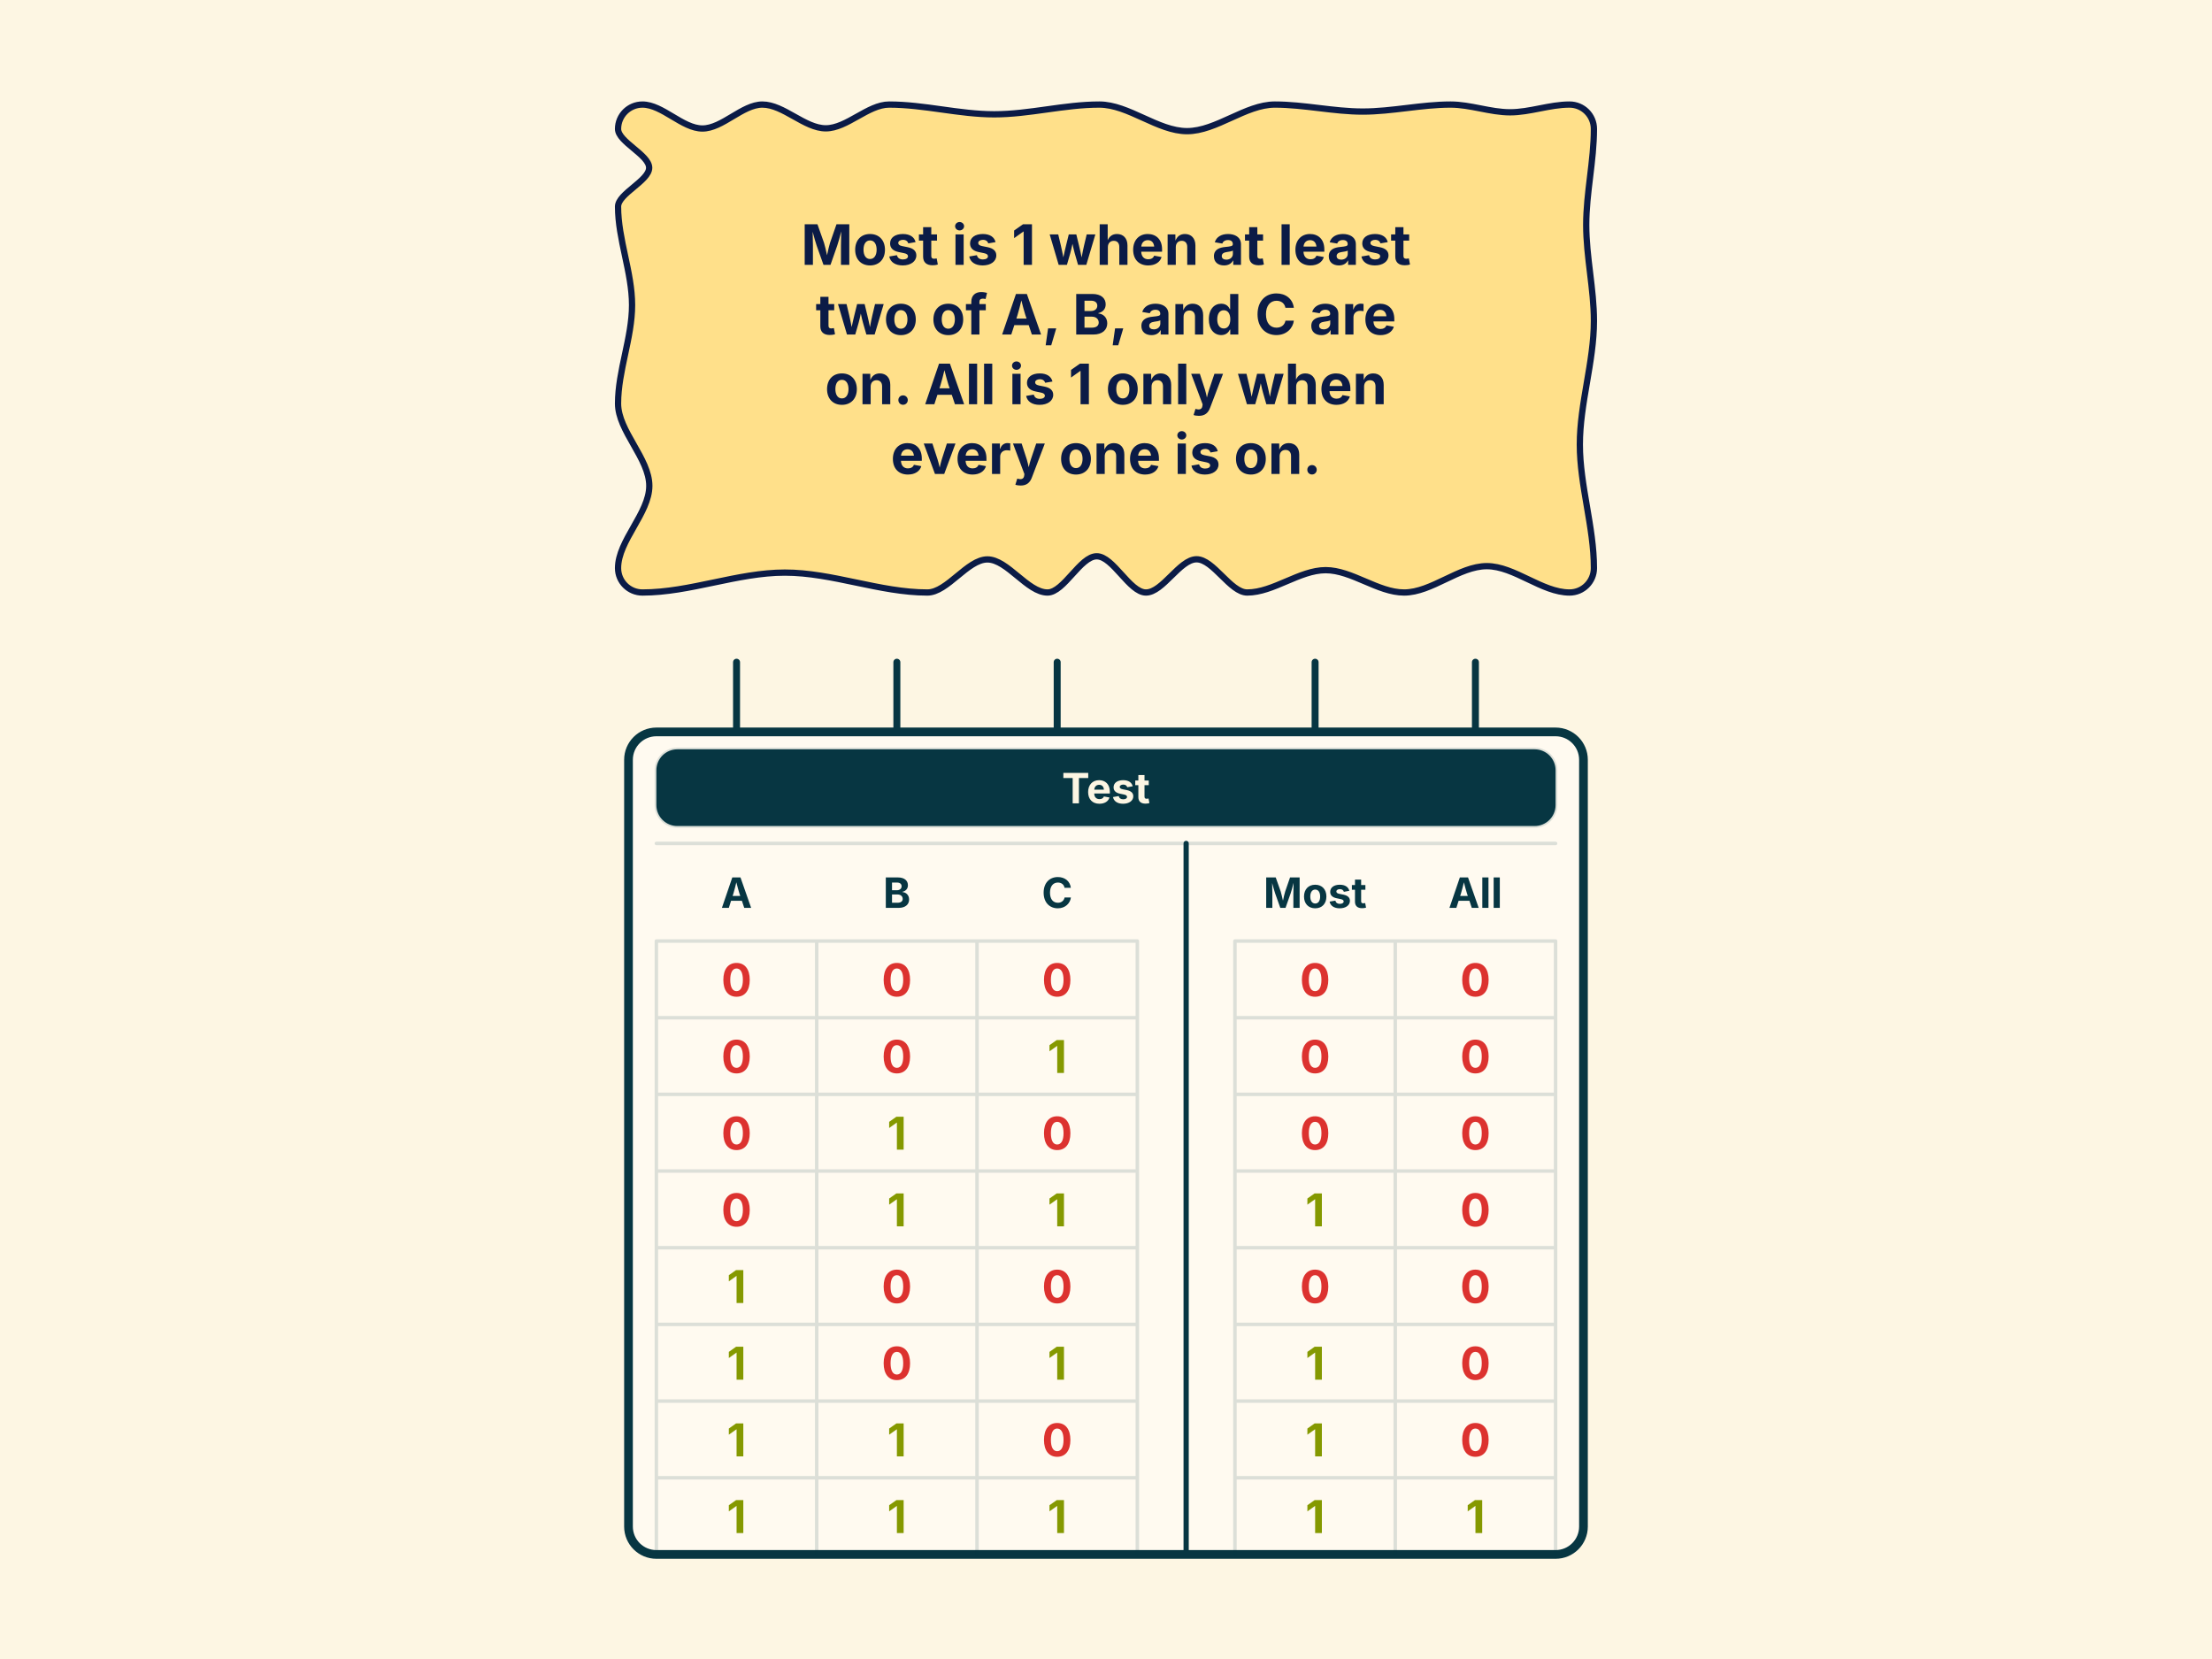
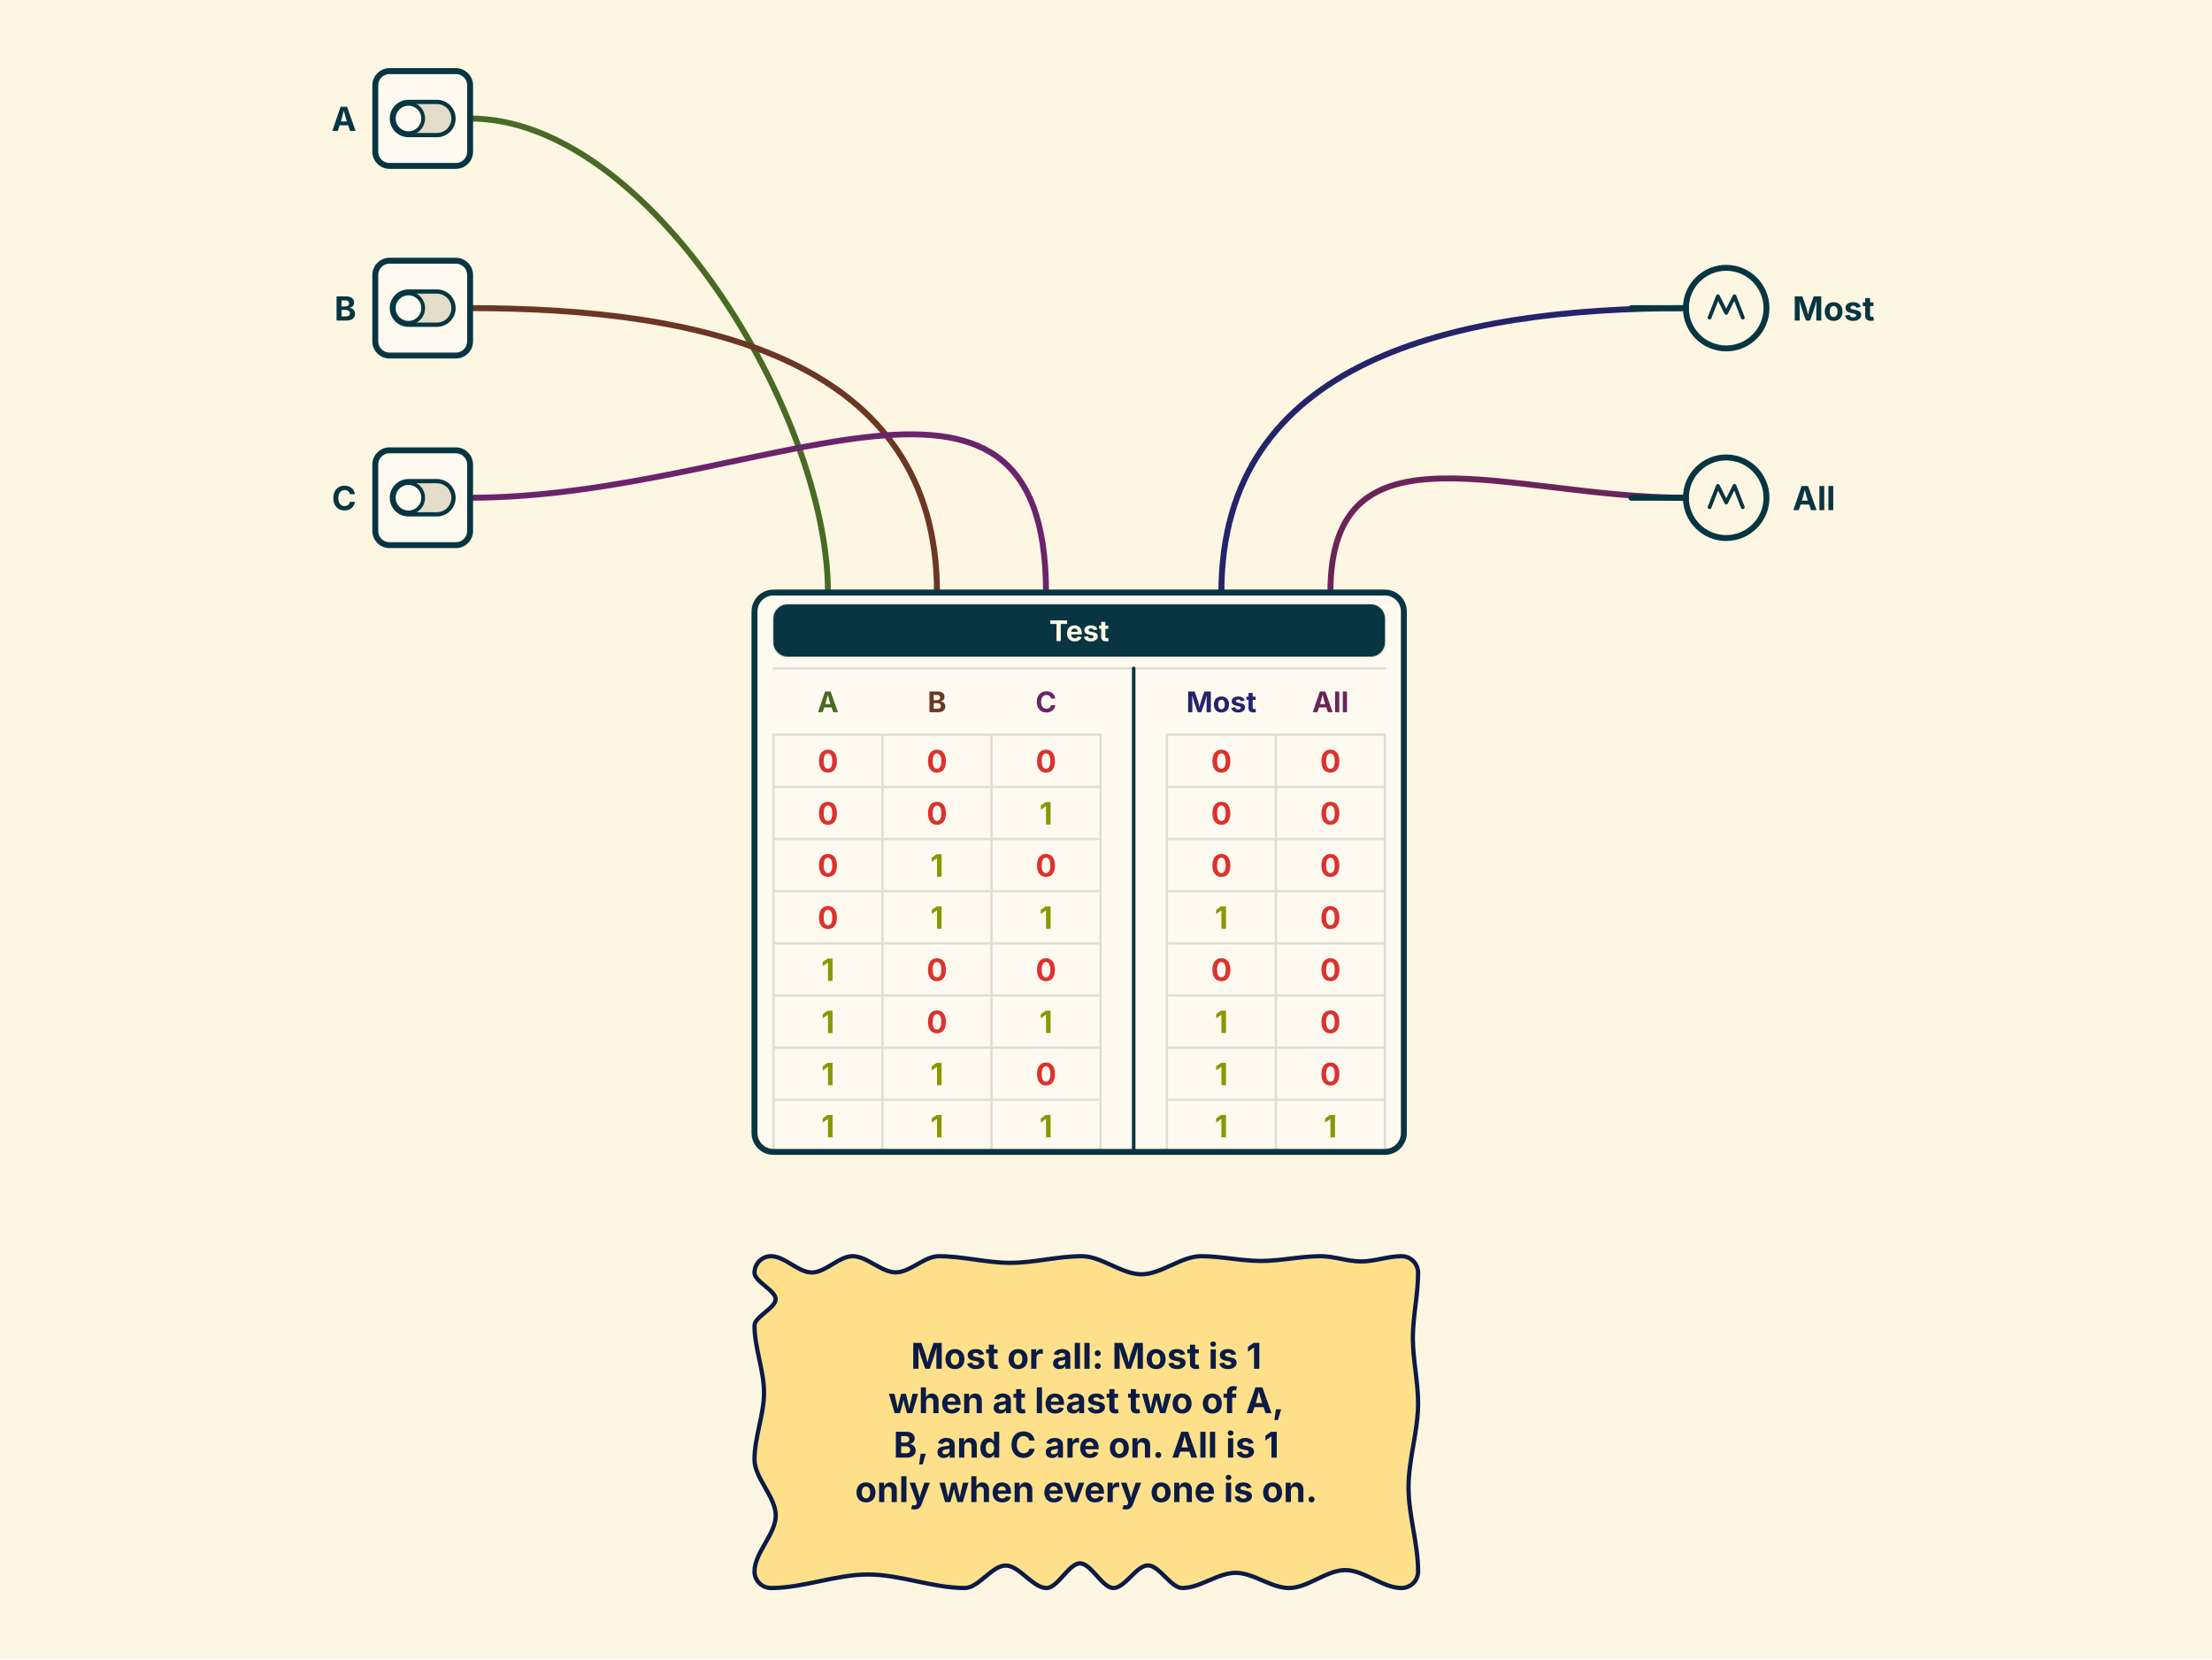
- <svg xmlns="http://www.w3.org/2000/svg" viewBox="-180.33 -210 634.67 476" width="634.67" height="476" font-family="Inter, 'Segoe UI', system-ui, -apple-system, sans-serif" stroke-linejoin="round" stroke-linecap="round">
-   <rect x="-180.33" y="-210" width="634.67" height="476" fill="#fdf6e3" />
+ <svg xmlns="http://www.w3.org/2000/svg" viewBox="-318.35 -250 933.33 700" width="933.33" height="700" font-family="Inter, 'Segoe UI', system-ui, -apple-system, sans-serif" stroke-linejoin="round" stroke-linecap="round">
+   <rect x="-318.35" y="-250" width="933.33" height="700" fill="#fdf6e3" />
+   <path d="M-120 -200C-44.5 -200 31 -75.5 31 0" fill="none" stroke="hsl(90, 50%, 28%)" stroke-width="2.5" />
+   <path d="M-120 -120C-21.5 -120 77 -98.5 77 0" fill="none" stroke="hsl(15, 50%, 28%)" stroke-width="2.5" />
+   <path d="M-120 -40C1.5 -40 123 -121.5 123 0" fill="none" stroke="hsl(300, 50%, 28%)" stroke-width="2.5" />
+   <path d="M393 -120C295 -120 197 -98 197 0" fill="none" stroke="hsl(240, 50%, 28%)" stroke-width="2.5" />
+   <path d="M393 -40C318 -40 243 -75 243 0" fill="none" stroke="hsl(315, 50%, 28%)" stroke-width="2.5" />
  <g transform="matrix(1 0 0 1 0 0)">
    <path d="M8 0H266A8 8 0 0 1 274 8V228A8 8 0 0 1 266 236H8A8 8 0 0 1 0 228V8A8 8 0 0 1 8 0Z" fill="#fffaf0" stroke="#073642" stroke-width="2.5" />
-     <path d="M31 0V-20M77 0V-20M123 0V-20M197 0V-20M243 0V-20" fill="none" stroke="#073642" stroke-width="2" />
    <text x="31" y="71" font-size="13" font-weight="700" fill="#dc322f" text-anchor="middle" dominant-baseline="middle">0</text>
    <text x="77" y="71" font-size="13" font-weight="700" fill="#dc322f" text-anchor="middle" dominant-baseline="middle">0</text>
    <text x="123" y="71" font-size="13" font-weight="700" fill="#dc322f" text-anchor="middle" dominant-baseline="middle">0</text>
    <text x="197" y="71" font-size="13" font-weight="700" fill="#dc322f" text-anchor="middle" dominant-baseline="middle">0</text>
    <text x="243" y="71" font-size="13" font-weight="700" fill="#dc322f" text-anchor="middle" dominant-baseline="middle">0</text>
    <text x="31" y="93" font-size="13" font-weight="700" fill="#dc322f" text-anchor="middle" dominant-baseline="middle">0</text>
    <text x="77" y="93" font-size="13" font-weight="700" fill="#dc322f" text-anchor="middle" dominant-baseline="middle">0</text>
    <text x="123" y="93" font-size="13" font-weight="700" fill="#859900" text-anchor="middle" dominant-baseline="middle">1</text>
    <text x="197" y="93" font-size="13" font-weight="700" fill="#dc322f" text-anchor="middle" dominant-baseline="middle">0</text>
    <text x="243" y="93" font-size="13" font-weight="700" fill="#dc322f" text-anchor="middle" dominant-baseline="middle">0</text>
    <text x="31" y="115" font-size="13" font-weight="700" fill="#dc322f" text-anchor="middle" dominant-baseline="middle">0</text>
    <text x="77" y="115" font-size="13" font-weight="700" fill="#859900" text-anchor="middle" dominant-baseline="middle">1</text>
    <text x="123" y="115" font-size="13" font-weight="700" fill="#dc322f" text-anchor="middle" dominant-baseline="middle">0</text>
    <text x="197" y="115" font-size="13" font-weight="700" fill="#dc322f" text-anchor="middle" dominant-baseline="middle">0</text>
    <text x="243" y="115" font-size="13" font-weight="700" fill="#dc322f" text-anchor="middle" dominant-baseline="middle">0</text>
    <text x="31" y="137" font-size="13" font-weight="700" fill="#dc322f" text-anchor="middle" dominant-baseline="middle">0</text>
    <text x="77" y="137" font-size="13" font-weight="700" fill="#859900" text-anchor="middle" dominant-baseline="middle">1</text>
    <text x="123" y="137" font-size="13" font-weight="700" fill="#859900" text-anchor="middle" dominant-baseline="middle">1</text>
    <text x="197" y="137" font-size="13" font-weight="700" fill="#859900" text-anchor="middle" dominant-baseline="middle">1</text>
    <text x="243" y="137" font-size="13" font-weight="700" fill="#dc322f" text-anchor="middle" dominant-baseline="middle">0</text>
    <text x="31" y="159" font-size="13" font-weight="700" fill="#859900" text-anchor="middle" dominant-baseline="middle">1</text>
    <text x="77" y="159" font-size="13" font-weight="700" fill="#dc322f" text-anchor="middle" dominant-baseline="middle">0</text>
    <text x="123" y="159" font-size="13" font-weight="700" fill="#dc322f" text-anchor="middle" dominant-baseline="middle">0</text>
    <text x="197" y="159" font-size="13" font-weight="700" fill="#dc322f" text-anchor="middle" dominant-baseline="middle">0</text>
    <text x="243" y="159" font-size="13" font-weight="700" fill="#dc322f" text-anchor="middle" dominant-baseline="middle">0</text>
    <text x="31" y="181" font-size="13" font-weight="700" fill="#859900" text-anchor="middle" dominant-baseline="middle">1</text>
    <text x="77" y="181" font-size="13" font-weight="700" fill="#dc322f" text-anchor="middle" dominant-baseline="middle">0</text>
    <text x="123" y="181" font-size="13" font-weight="700" fill="#859900" text-anchor="middle" dominant-baseline="middle">1</text>
    <text x="197" y="181" font-size="13" font-weight="700" fill="#859900" text-anchor="middle" dominant-baseline="middle">1</text>
    <text x="243" y="181" font-size="13" font-weight="700" fill="#dc322f" text-anchor="middle" dominant-baseline="middle">0</text>
    <text x="31" y="203" font-size="13" font-weight="700" fill="#859900" text-anchor="middle" dominant-baseline="middle">1</text>
    <text x="77" y="203" font-size="13" font-weight="700" fill="#859900" text-anchor="middle" dominant-baseline="middle">1</text>
    <text x="123" y="203" font-size="13" font-weight="700" fill="#dc322f" text-anchor="middle" dominant-baseline="middle">0</text>
    <text x="197" y="203" font-size="13" font-weight="700" fill="#859900" text-anchor="middle" dominant-baseline="middle">1</text>
    <text x="243" y="203" font-size="13" font-weight="700" fill="#dc322f" text-anchor="middle" dominant-baseline="middle">0</text>
    <text x="31" y="225" font-size="13" font-weight="700" fill="#859900" text-anchor="middle" dominant-baseline="middle">1</text>
    <text x="77" y="225" font-size="13" font-weight="700" fill="#859900" text-anchor="middle" dominant-baseline="middle">1</text>
    <text x="123" y="225" font-size="13" font-weight="700" fill="#859900" text-anchor="middle" dominant-baseline="middle">1</text>
    <text x="197" y="225" font-size="13" font-weight="700" fill="#859900" text-anchor="middle" dominant-baseline="middle">1</text>
    <text x="243" y="225" font-size="13" font-weight="700" fill="#859900" text-anchor="middle" dominant-baseline="middle">1</text>
    <path d="M8 32H266M8 60H146M8 82H146M8 104H146M8 126H146M8 148H146M8 170H146M8 192H146M8 214H146M8 60V236M146 60V236M174 60H266M174 82H266M174 104H266M174 126H266M174 148H266M174 170H266M174 192H266M174 214H266M174 60V236M266 60V236M54 60V236M100 60V236M220 60V236M160 32V236" fill="none" stroke="rgba(7,54,66,0.14)" stroke-width="1" />
    <path d="M160 32V236" fill="none" stroke="#073642" stroke-width="1.5" />
-     <text x="31" y="46" font-size="12" font-weight="700" fill="#073642" text-anchor="middle" dominant-baseline="middle">A</text>
-     <text x="77" y="46" font-size="12" font-weight="700" fill="#073642" text-anchor="middle" dominant-baseline="middle">B</text>
-     <text x="123" y="46" font-size="12" font-weight="700" fill="#073642" text-anchor="middle" dominant-baseline="middle">C</text>
-     <text x="197" y="46" font-size="12" font-weight="700" fill="#073642" text-anchor="middle" dominant-baseline="middle">Most</text>
-     <text x="243" y="46" font-size="12" font-weight="700" fill="#073642" text-anchor="middle" dominant-baseline="middle">All</text>
+     <text x="31" y="46" font-size="12" font-weight="700" fill="hsl(90, 50%, 28%)" text-anchor="middle" dominant-baseline="middle">A</text>
+     <text x="77" y="46" font-size="12" font-weight="700" fill="hsl(15, 50%, 28%)" text-anchor="middle" dominant-baseline="middle">B</text>
+     <text x="123" y="46" font-size="12" font-weight="700" fill="hsl(300, 50%, 28%)" text-anchor="middle" dominant-baseline="middle">C</text>
+     <text x="197" y="46" font-size="12" font-weight="700" fill="hsl(240, 50%, 28%)" text-anchor="middle" dominant-baseline="middle">Most</text>
+     <text x="243" y="46" font-size="12" font-weight="700" fill="hsl(315, 50%, 28%)" text-anchor="middle" dominant-baseline="middle">All</text>
    <path d="M14 5H260A6 6 0 0 1 266 11V21A6 6 0 0 1 260 27H14A6 6 0 0 1 8 21V11A6 6 0 0 1 14 5Z" fill="#073642" stroke="rgba(7,54,66,0.14)" stroke-width="1" />
    <text x="137" y="16" font-size="12" font-weight="700" fill="#fdf6e3" text-anchor="middle" dominant-baseline="middle">Test</text>
  </g>
-   <g transform="matrix(1 0 0 1 -3 -180)">
+   <g transform="matrix(1 0 0 1 -160 -220)">
+     <path d="M6 0H34A6 6 0 0 1 40 6V34A6 6 0 0 1 34 40H6A6 6 0 0 1 0 34V6A6 6 0 0 1 6 0Z" fill="#fffaf0" stroke="#073642" stroke-width="2.5" />
+     <path d="M14 13H26A7 7 0 0 1 33 20V20A7 7 0 0 1 26 27H14A7 7 0 0 1 7 20V20A7 7 0 0 1 14 13Z" fill="#e2dcc8" />
+     <path d="M19.8 20A5.8 5.8 0 1 1 8.2 20A5.8 5.8 0 1 1 19.8 20Z" fill="hsl(90, 95%, 47%)" />
+     <path d="M14 13H26A7 7 0 0 1 33 20V20A7 7 0 0 1 26 27H14A7 7 0 0 1 7 20V20A7 7 0 0 1 14 13Z" fill="none" stroke="#073642" stroke-width="1.8" />
+     <path d="M20.2 20A6.2 6.2 0 1 1 7.8 20A6.2 6.2 0 1 1 20.2 20Z" fill="#fffaf0" stroke="#073642" stroke-width="1.6" />
+   </g>
+   <g transform="matrix(1 0 0 1 -160 -140)">
+     <path d="M6 0H34A6 6 0 0 1 40 6V34A6 6 0 0 1 34 40H6A6 6 0 0 1 0 34V6A6 6 0 0 1 6 0Z" fill="#fffaf0" stroke="#073642" stroke-width="2.5" />
+     <path d="M14 13H26A7 7 0 0 1 33 20V20A7 7 0 0 1 26 27H14A7 7 0 0 1 7 20V20A7 7 0 0 1 14 13Z" fill="#e2dcc8" />
+     <path d="M19.8 20A5.8 5.8 0 1 1 8.2 20A5.8 5.8 0 1 1 19.8 20Z" fill="hsl(15, 95%, 47%)" />
+     <path d="M14 13H26A7 7 0 0 1 33 20V20A7 7 0 0 1 26 27H14A7 7 0 0 1 7 20V20A7 7 0 0 1 14 13Z" fill="none" stroke="#073642" stroke-width="1.8" />
+     <path d="M20.2 20A6.2 6.2 0 1 1 7.8 20A6.2 6.2 0 1 1 20.2 20Z" fill="#fffaf0" stroke="#073642" stroke-width="1.6" />
+   </g>
+   <g transform="matrix(1 0 0 1 -160 -60)">
+     <path d="M6 0H34A6 6 0 0 1 40 6V34A6 6 0 0 1 34 40H6A6 6 0 0 1 0 34V6A6 6 0 0 1 6 0Z" fill="#fffaf0" stroke="#073642" stroke-width="2.5" />
+     <path d="M14 13H26A7 7 0 0 1 33 20V20A7 7 0 0 1 26 27H14A7 7 0 0 1 7 20V20A7 7 0 0 1 14 13Z" fill="#e2dcc8" />
+     <path d="M19.8 20A5.8 5.8 0 1 1 8.2 20A5.8 5.8 0 1 1 19.8 20Z" fill="hsl(300, 95%, 47%)" />
+     <path d="M14 13H26A7 7 0 0 1 33 20V20A7 7 0 0 1 26 27H14A7 7 0 0 1 7 20V20A7 7 0 0 1 14 13Z" fill="none" stroke="#073642" stroke-width="1.8" />
+     <path d="M20.2 20A6.2 6.2 0 1 1 7.8 20A6.2 6.2 0 1 1 20.2 20Z" fill="#fffaf0" stroke="#073642" stroke-width="1.6" />
+   </g>
+   <g transform="matrix(1 0 0 1 390 -140)">
+     <path d="M-20 20H3" fill="none" stroke="#073642" stroke-width="2.5" />
+     <path d="M20 3H20A17 17 0 0 1 37 20V20A17 17 0 0 1 20 37H20A17 17 0 0 1 3 20V20A17 17 0 0 1 20 3Z" fill="none" stroke="#073642" stroke-width="2.5" />
+     <path d="M13 24L16.5 15L20 22L23.5 15L27 24" fill="none" stroke="#073642" stroke-width="1.6" />
+   </g>
+   <g transform="matrix(1 0 0 1 390 -60)">
+     <path d="M-20 20H3" fill="none" stroke="#073642" stroke-width="2.5" />
+     <path d="M20 3H20A17 17 0 0 1 37 20V20A17 17 0 0 1 20 37H20A17 17 0 0 1 3 20V20A17 17 0 0 1 20 3Z" fill="none" stroke="#073642" stroke-width="2.5" />
+     <path d="M13 24L16.5 15L20 22L23.5 15L27 24" fill="none" stroke="#073642" stroke-width="1.6" />
+   </g>
+   <g transform="matrix(1 0 0 1 0 280)">
    <path d="M7 0C12.74 0 18.47 6.87 24.21 6.87C29.94 6.87 35.68 0 41.41 0C47.48 0 53.54 6.82 59.6 6.82C65.66 6.82 71.72 0 77.79 0C87.83 0 97.88 2.8 107.93 2.8C117.98 2.8 128.03 0 138.08 0C146.48 0 154.87 7.63 163.26 7.63C171.66 7.63 180.05 0 188.45 0C196.85 0 205.26 2.01 213.66 2.01C222.07 2.01 230.47 0 238.87 0C244.56 0 250.25 2.22 255.94 2.22C261.62 2.22 267.31 0 273 0C276.87 0 280 3.13 280 7C280 16.18 277.79 25.36 277.79 34.53C277.79 43.71 280 52.89 280 62.07C280 73.89 275.96 85.71 275.96 97.53C275.96 109.36 280 121.18 280 133C280 136.87 276.87 140 273 140C265.09 140 257.18 132.44 249.26 132.44C241.35 132.44 233.44 140 225.53 140C218.03 140 210.53 133.59 203.03 133.59C195.52 133.59 188.02 140 180.52 140C175.68 140 170.84 130.47 165.99 130.47C161.15 130.47 156.31 140 151.47 140C146.76 140 142.05 129.61 137.34 129.61C132.63 129.61 127.93 140 123.22 140C117.47 140 111.73 130.51 105.98 130.51C100.24 130.51 94.49 140 88.75 140C75.12 140 61.5 134.29 47.87 134.29C34.25 134.29 20.62 140 7 140C3.13 140 0 136.87 0 133C0 125.13 8.97 117.26 8.97 109.4C8.97 101.53 0 93.66 0 85.79C0 76.37 4.02 66.95 4.02 57.53C4.02 48.11 0 38.69 0 29.27C0 25.56 8.93 21.85 8.93 18.14C8.93 14.42 0 10.71 0 7C0 3.13 3.13 0 7 0Z" fill="#ffe08a" stroke="#0b1b46" stroke-width="1.8" />
-     <text x="140" y="40" font-size="16" font-weight="700" fill="#0b1b46" text-anchor="middle" dominant-baseline="middle">Most is 1 when at least</text>
-     <text x="140" y="60" font-size="16" font-weight="700" fill="#0b1b46" text-anchor="middle" dominant-baseline="middle">two of A, B, and C are</text>
-     <text x="140" y="80" font-size="16" font-weight="700" fill="#0b1b46" text-anchor="middle" dominant-baseline="middle">on. All is 1 only when</text>
-     <text x="140" y="100" font-size="16" font-weight="700" fill="#0b1b46" text-anchor="middle" dominant-baseline="middle">every one is on.</text>
+     <text x="140" y="41.875" font-size="15" font-weight="700" fill="#0b1b46" text-anchor="middle" dominant-baseline="middle">Most or all: Most is 1</text>
+     <text x="140" y="60.625" font-size="15" font-weight="700" fill="#0b1b46" text-anchor="middle" dominant-baseline="middle">when at least two of A,</text>
+     <text x="140" y="79.375" font-size="15" font-weight="700" fill="#0b1b46" text-anchor="middle" dominant-baseline="middle">B, and C are on. All is 1</text>
+     <text x="140" y="98.125" font-size="15" font-weight="700" fill="#0b1b46" text-anchor="middle" dominant-baseline="middle">only when every one is on.</text>
  </g>
+   <text x="-168" y="-200" font-size="14" font-weight="700" fill="#073642" text-anchor="end" dominant-baseline="middle">A</text>
+   <text x="-168" y="-120" font-size="14" font-weight="700" fill="#073642" text-anchor="end" dominant-baseline="middle">B</text>
+   <text x="-168" y="-40" font-size="14" font-weight="700" fill="#073642" text-anchor="end" dominant-baseline="middle">C</text>
+   <text x="438" y="-120" font-size="14" font-weight="700" fill="#073642" text-anchor="start" dominant-baseline="middle">Most</text>
+   <text x="438" y="-40" font-size="14" font-weight="700" fill="#073642" text-anchor="start" dominant-baseline="middle">All</text>
</svg>
